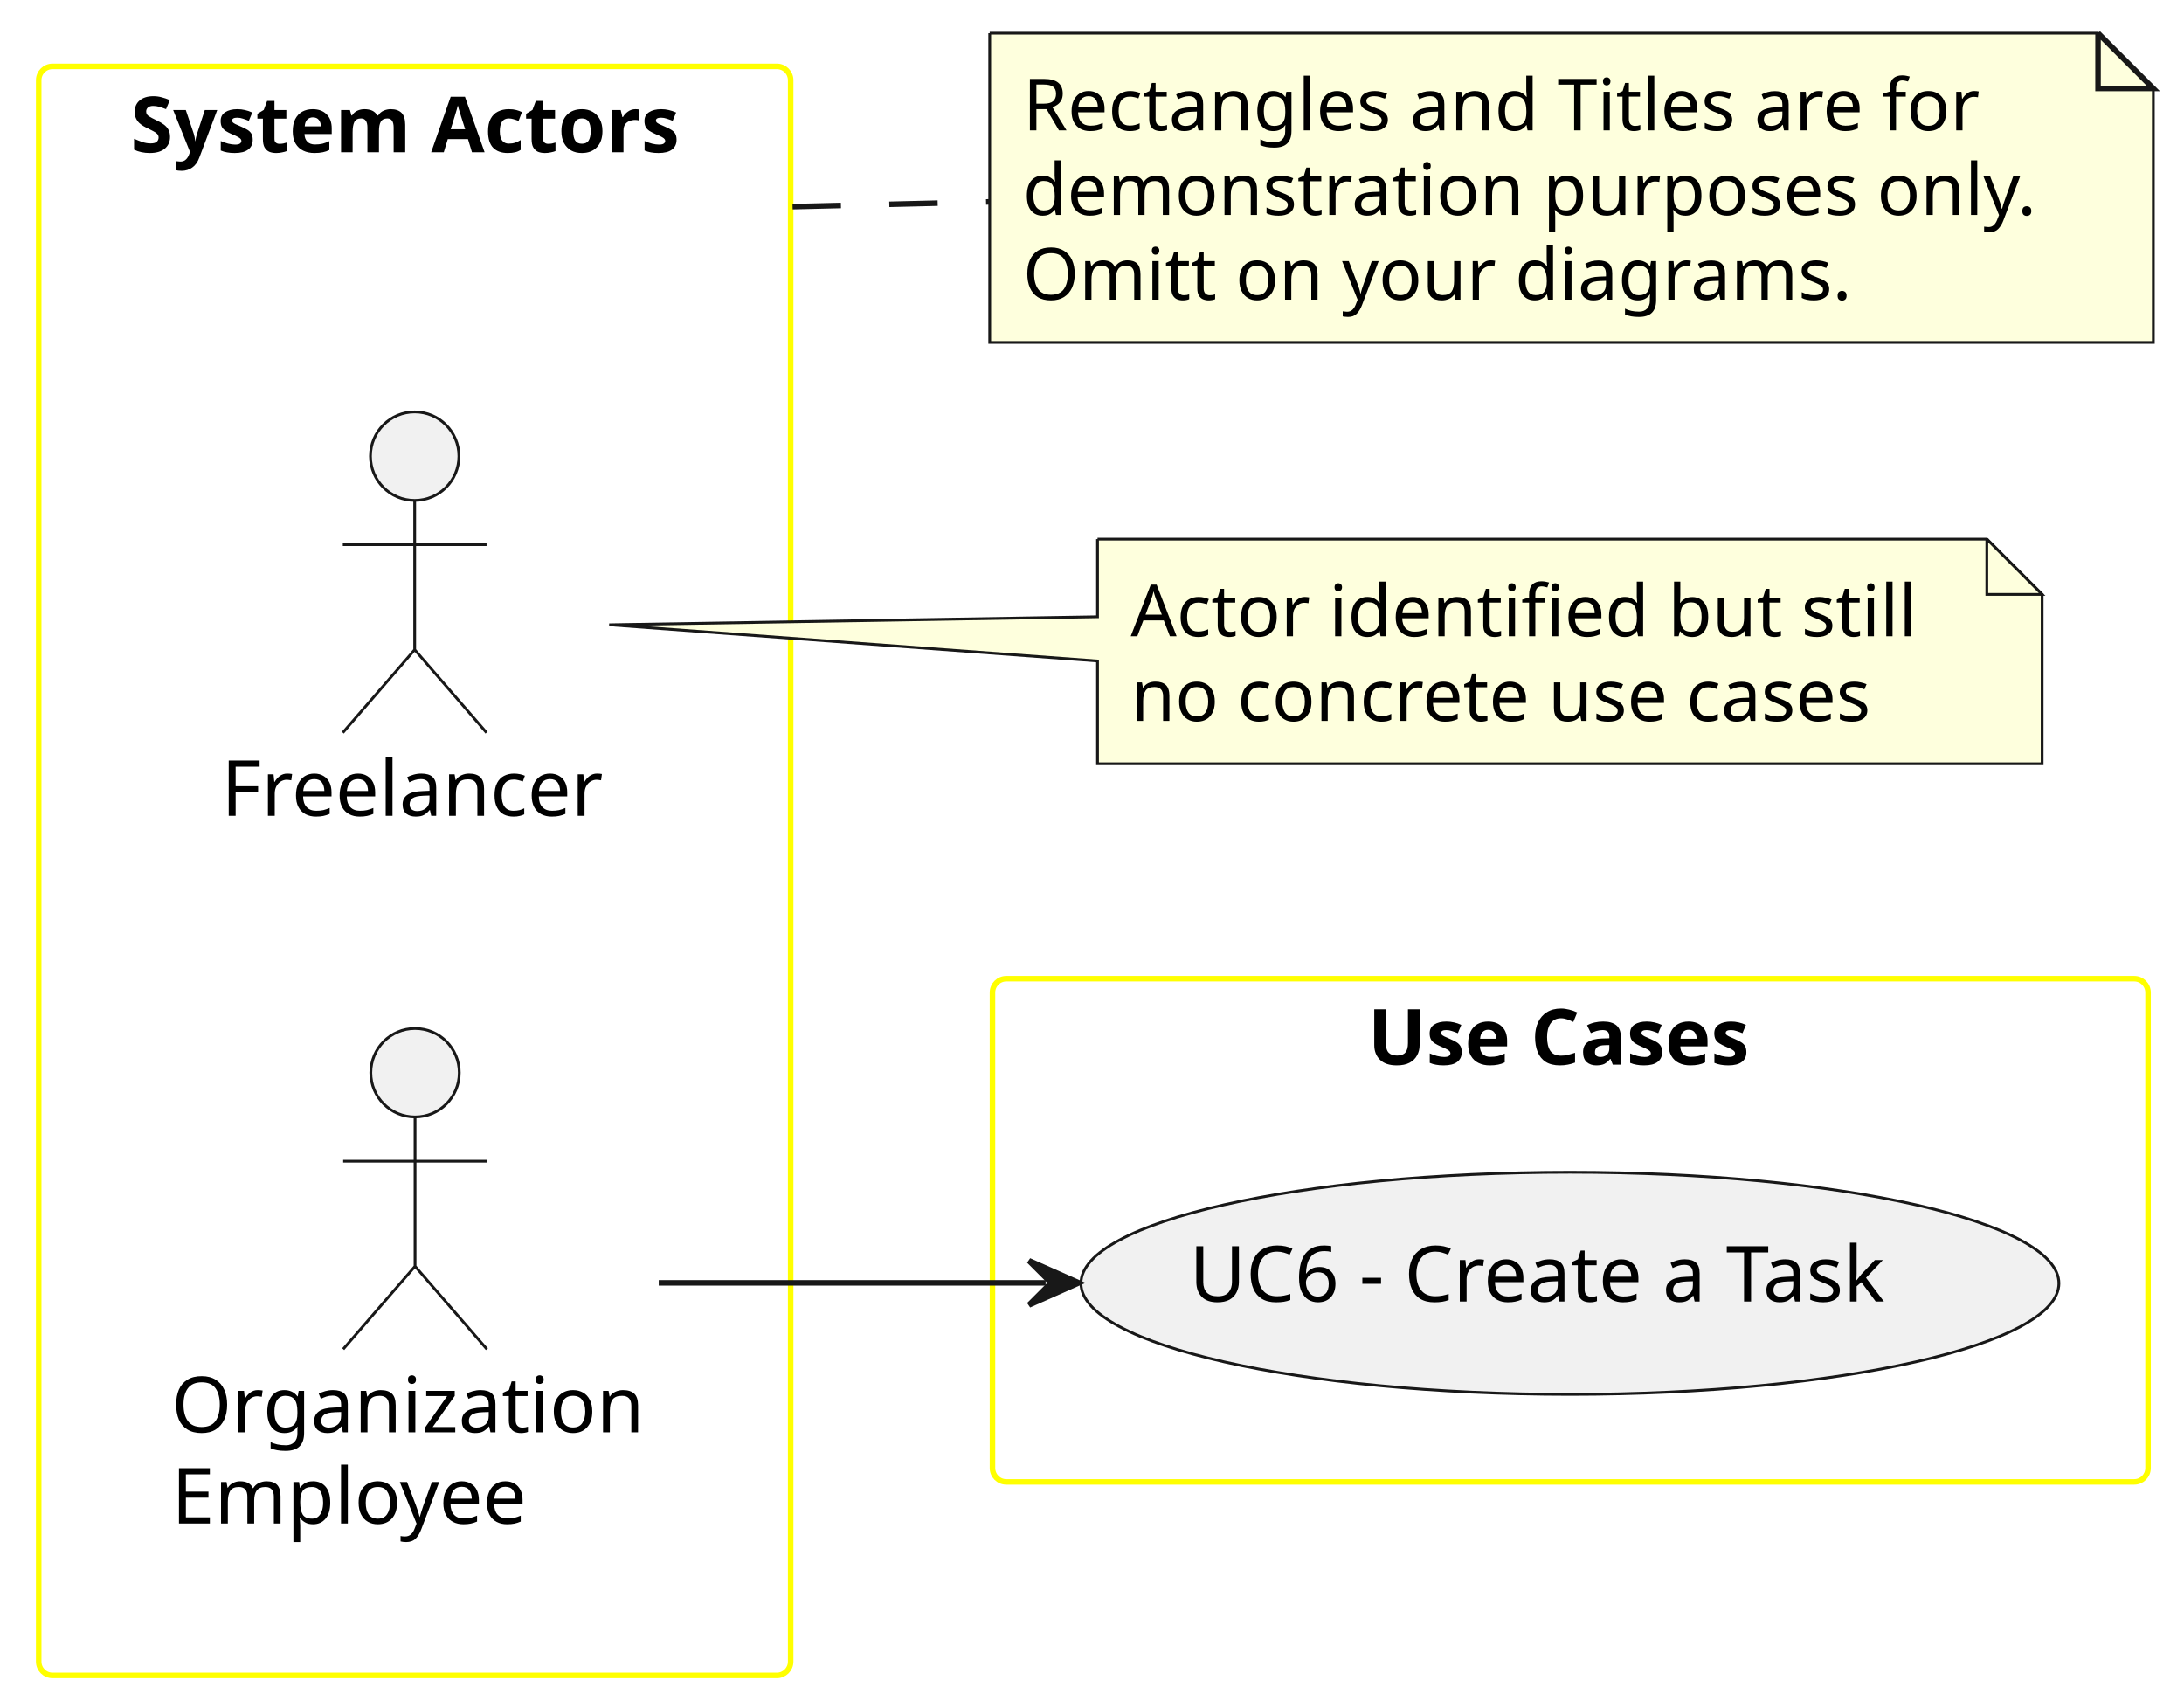
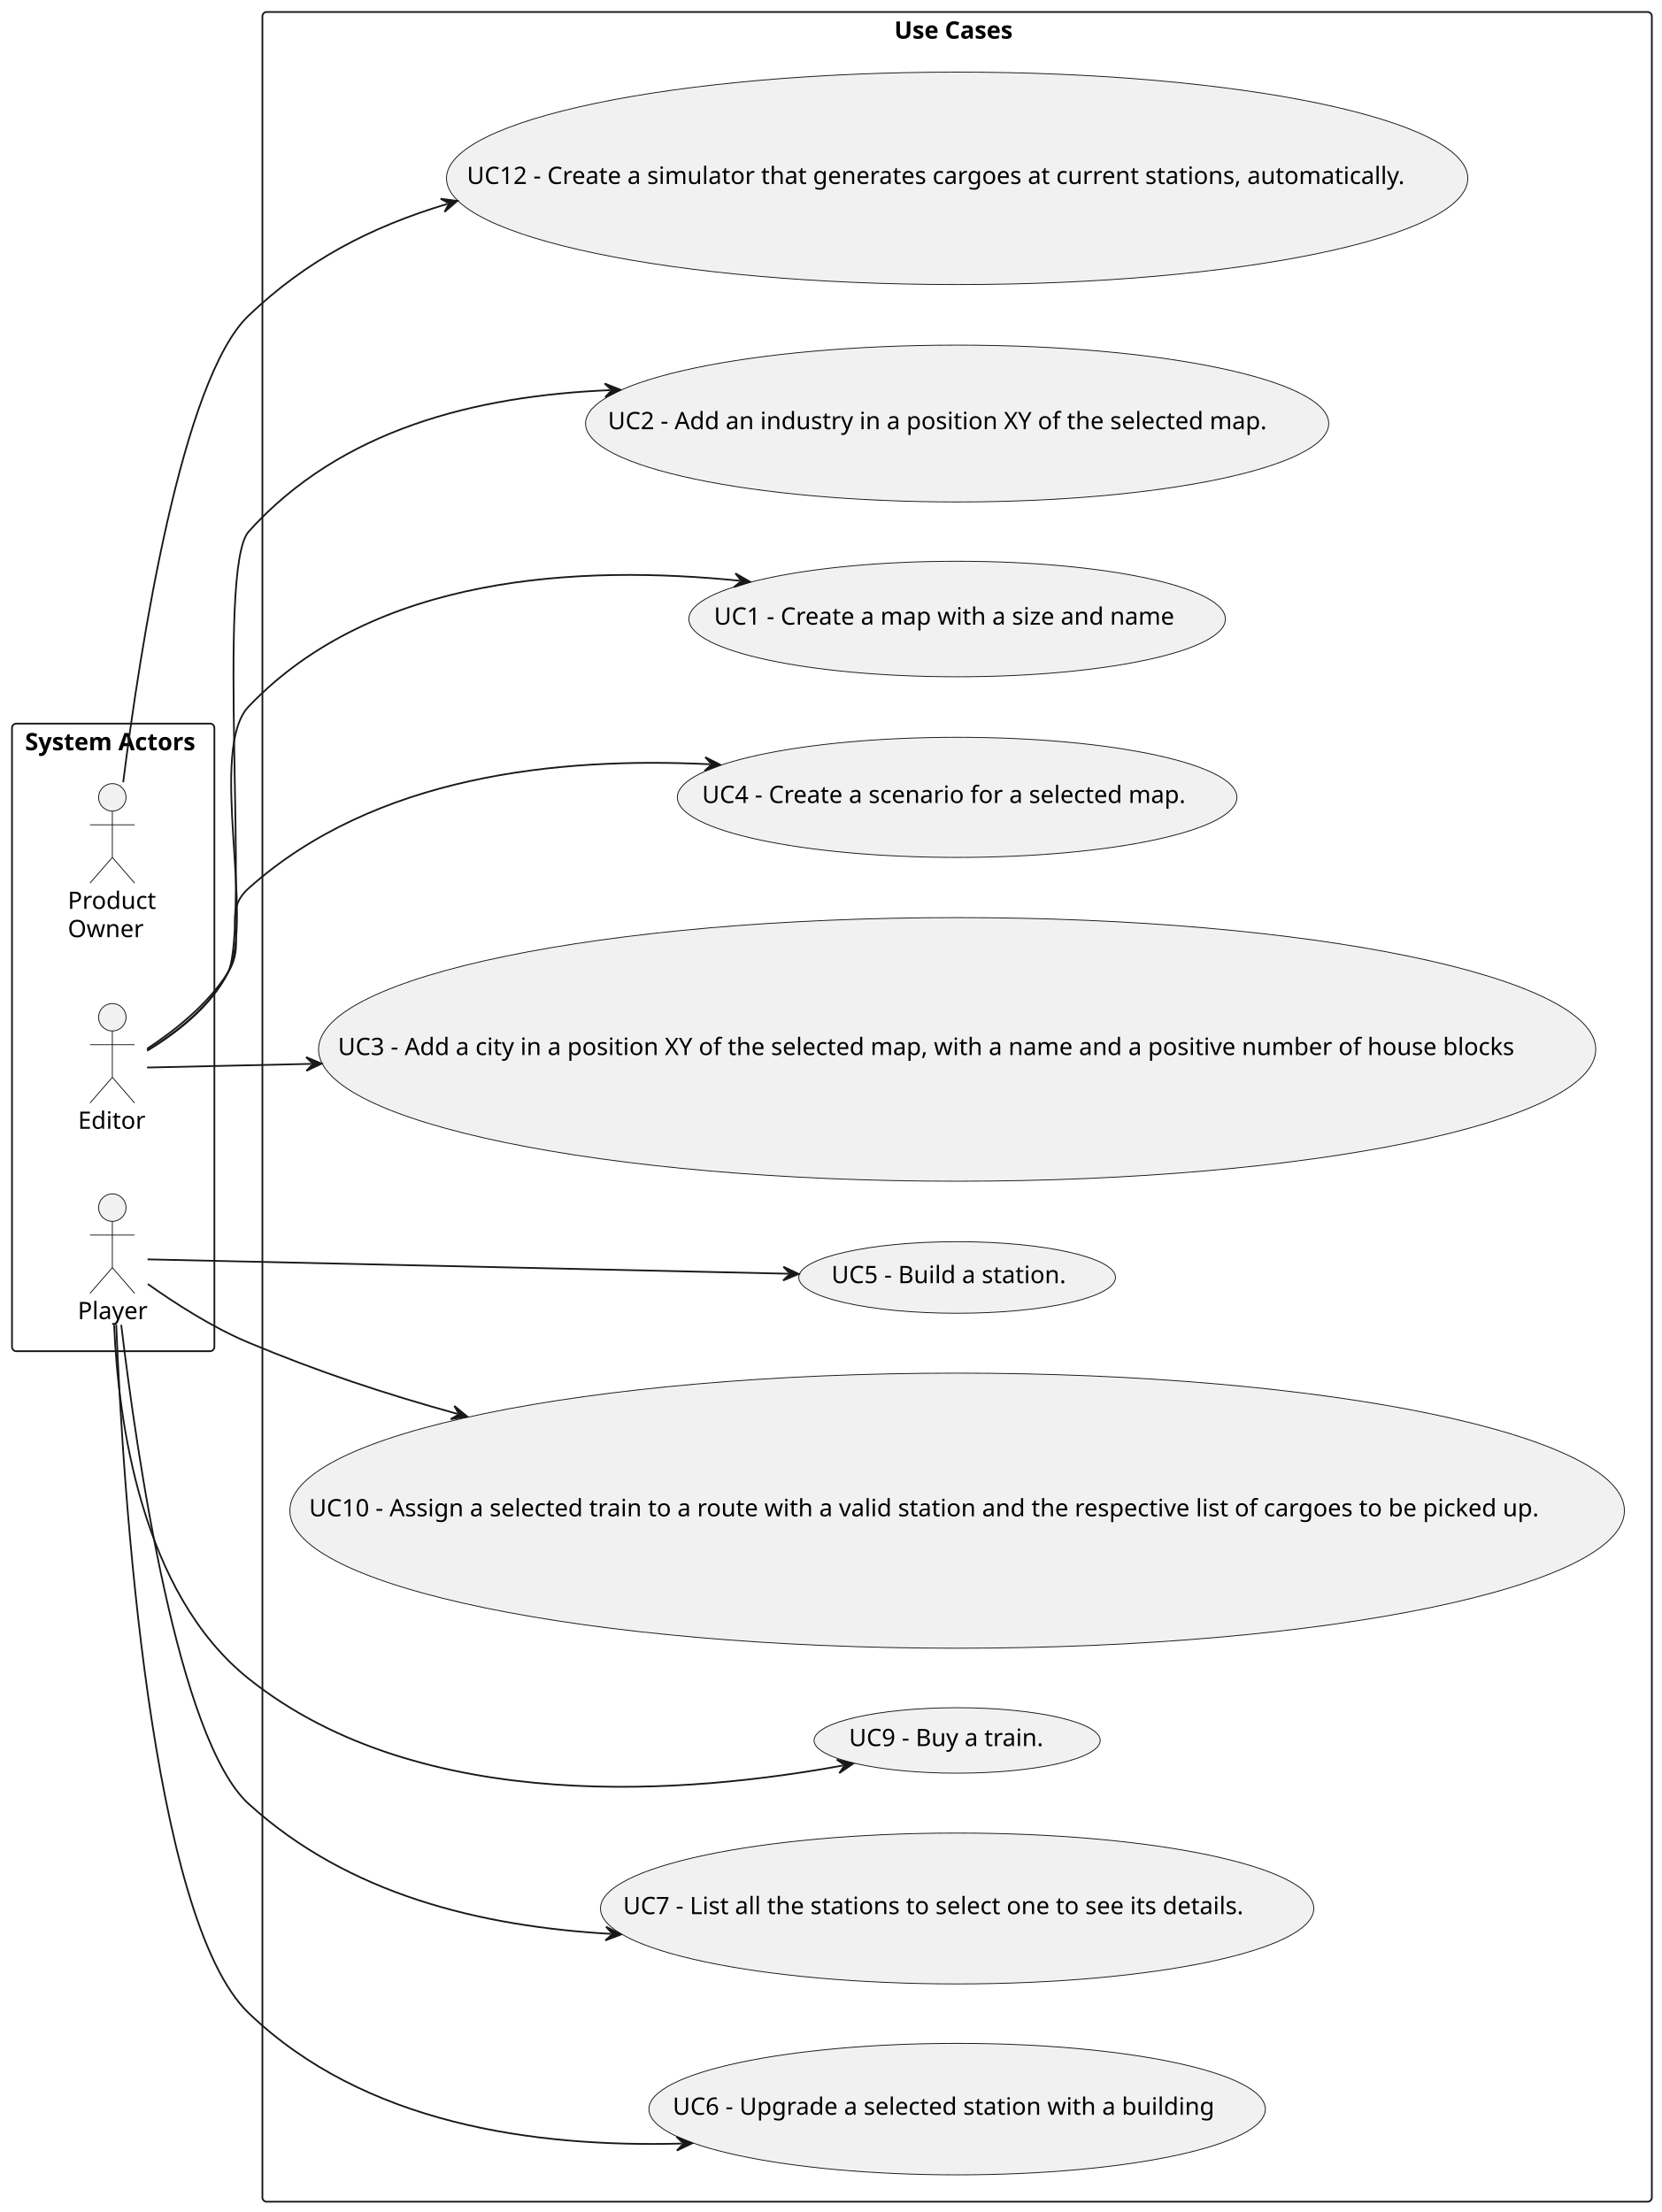
- <svg xmlns="http://www.w3.org/2000/svg" contentStyleType="text/css" height="247.2px" preserveAspectRatio="none" style="width:316px;height:247px;background:#FFFFFF;" version="1.1" viewBox="0 0 316 247" width="316.8px" zoomAndPan="magnify">
+ <svg xmlns="http://www.w3.org/2000/svg" contentStyleType="text/css" height="1290px" preserveAspectRatio="none" style="width:969px;height:1290px;background:#FFFFFF;" version="1.1" viewBox="0 0 969 1290" width="969px" zoomAndPan="magnify">
  <defs />
  <g>
    <g id="cluster_actors">
-       <rect fill="none" height="232.8" rx="2" ry="2" style="stroke:#FFFF00;stroke-width:0.8;" width="108.8" x="5.6" y="9.6" />
-       <text fill="#000000" font-family="sans-serif" font-size="11.2" font-weight="bold" lengthAdjust="spacing" textLength="82.239" x="18.881" y="22.028">System Actors</text>
+       <rect fill="none" height="366" rx="2.5" ry="2.5" style="stroke:#181818;stroke-width:1.0;" width="118" x="7" y="422" />
+       <text fill="#000000" font-family="sans-serif" font-size="14" font-weight="bold" lengthAdjust="spacing" textLength="102.799" x="14.601" y="437.535">System Actors</text>
    </g>
    <g id="cluster_usecases">
-       <rect fill="none" height="72.8" rx="2" ry="2" style="stroke:#FFFF00;stroke-width:0.8;" width="167.2" x="143.6" y="141.6" />
-       <text fill="#000000" font-family="sans-serif" font-size="11.2" font-weight="bold" lengthAdjust="spacing" textLength="58.625" x="197.887" y="154.028">Use Cases</text>
+       <rect fill="none" height="1277" rx="2.5" ry="2.5" style="stroke:#181818;stroke-width:1.0;" width="810.13" x="153" y="7" />
+       <text fill="#000000" font-family="sans-serif" font-size="14" font-weight="bold" lengthAdjust="spacing" textLength="73.281" x="521.424" y="22.535">Use Cases</text>
    </g>
-     <g id="elem_Freelancer">
-       <ellipse cx="60" cy="66" fill="#F1F1F1" rx="6.4" ry="6.4" style="stroke:#181818;stroke-width:0.4;" />
-       <path d="M60,72.4 L60,94 M49.6,78.8 L70.4,78.8 M60,94 L49.6,106 M60,94 L70.4,106 " fill="none" style="stroke:#181818;stroke-width:0.4;" />
-       <text fill="#000000" font-family="sans-serif" font-size="11.2" lengthAdjust="spacing" textLength="56" x="32" y="118.028">Freelancer</text>
+     <g id="elem_Player">
+       <ellipse cx="65.5" cy="704.26" fill="#F1F1F1" rx="8" ry="8" style="stroke:#181818;stroke-width:0.5;" />
+       <path d="M65.5,712.26 L65.5,739.26 M52.5,720.26 L78.5,720.26 M65.5,739.26 L52.5,754.26 M65.5,739.26 L78.5,754.26 " fill="none" style="stroke:#181818;stroke-width:0.5;" />
+       <text fill="#000000" font-family="sans-serif" font-size="14" lengthAdjust="spacing" textLength="40.359" x="45.32" y="769.295">Player</text>
    </g>
-     <g id="elem_Employee">
-       <ellipse cx="60.052" cy="155.2" fill="#F1F1F1" rx="6.4" ry="6.4" style="stroke:#181818;stroke-width:0.4;" />
-       <path d="M60.052,161.6 L60.052,183.2 M49.652,168 L70.452,168 M60.052,183.2 L49.652,195.2 M60.052,183.2 L70.452,195.2 " fill="none" style="stroke:#181818;stroke-width:0.4;" />
-       <text fill="#000000" font-family="sans-serif" font-size="11.2" lengthAdjust="spacing" textLength="70.503" x="24.8" y="207.228">Organization</text>
-       <text fill="#000000" font-family="sans-serif" font-size="11.2" lengthAdjust="spacing" textLength="52.024" x="24.8" y="220.419">Employee</text>
+     <g id="elem_Editor">
+       <ellipse cx="65.495" cy="593.26" fill="#F1F1F1" rx="8" ry="8" style="stroke:#181818;stroke-width:0.5;" />
+       <path d="M65.495,601.26 L65.495,628.26 M52.495,609.26 L78.495,609.26 M65.495,628.26 L52.495,643.26 M65.495,628.26 L78.495,643.26 " fill="none" style="stroke:#181818;stroke-width:0.5;" />
+       <text fill="#000000" font-family="sans-serif" font-size="14" lengthAdjust="spacing" textLength="40.011" x="45.49" y="658.295">Editor</text>
+     </g>
+     <g id="elem_Owner">
+       <ellipse cx="65.497" cy="465.01" fill="#F1F1F1" rx="8" ry="8" style="stroke:#181818;stroke-width:0.5;" />
+       <path d="M65.497,473.01 L65.497,500.01 M52.497,481.01 L78.497,481.01 M65.497,500.01 L52.497,515.01 M65.497,500.01 L78.497,515.01 " fill="none" style="stroke:#181818;stroke-width:0.5;" />
+       <text fill="#000000" font-family="sans-serif" font-size="14" lengthAdjust="spacing" textLength="51.974" x="39.51" y="530.045">Product</text>
+       <text fill="#000000" font-family="sans-serif" font-size="14" lengthAdjust="spacing" textLength="43.88" x="39.51" y="546.533">Owner</text>
+     </g>
+     <g id="elem_UC1">
+       <ellipse cx="558.069" cy="361.004" fill="#F1F1F1" rx="156.419" ry="33.684" style="stroke:#181818;stroke-width:0.5;" />
+       <text fill="#000000" font-family="sans-serif" font-size="14" lengthAdjust="spacing" textLength="283.555" x="416.291" y="364.295">UC1 - Create a map with a size and name</text>
+     </g>
+     <g id="elem_UC2">
+       <ellipse cx="558.067" cy="247.001" fill="#F1F1F1" rx="216.657" ry="45.731" style="stroke:#181818;stroke-width:0.5;" />
+       <text fill="#000000" font-family="sans-serif" font-size="14" lengthAdjust="spacing" textLength="407.285" x="354.424" y="250.292">UC2 - Add an industry in a position XY of the selected map.</text>
+     </g>
+     <g id="elem_UC3">
+       <ellipse cx="558.074" cy="611.999" fill="#F1F1F1" rx="372.344" ry="76.869" style="stroke:#181818;stroke-width:0.5;" />
+       <text fill="#000000" font-family="sans-serif" font-size="14" lengthAdjust="spacing" textLength="722.073" x="197.037" y="615.29">UC3 - Add a city in a position XY of the selected map, with a name and a positive number of house blocks</text>
+     </g>
+     <g id="elem_UC4">
+       <ellipse cx="558.069" cy="465.004" fill="#F1F1F1" rx="163.119" ry="35.024" style="stroke:#181818;stroke-width:0.5;" />
+       <text fill="#000000" font-family="sans-serif" font-size="14" lengthAdjust="spacing" textLength="297.445" x="409.347" y="468.295">UC4 - Create a scenario for a selected map.</text>
+     </g>
+     <g id="elem_UC5">
+       <ellipse cx="558.068" cy="745" fill="#F1F1F1" rx="92.348" ry="20.87" style="stroke:#181818;stroke-width:0.5;" />
+       <text fill="#000000" font-family="sans-serif" font-size="14" lengthAdjust="spacing" textLength="146.542" x="484.797" y="748.291">UC5 - Build a station.</text>
    </g>
    <g id="elem_UC6">
-       <ellipse cx="227.151" cy="185.67" fill="#F1F1F1" rx="70.751" ry="16.07" style="stroke:#181818;stroke-width:0.4;" />
-       <text fill="#000000" font-family="sans-serif" font-size="11.2" lengthAdjust="spacing" textLength="110.141" x="172.081" y="188.303">UC6 - Create a Task</text>
+       <ellipse cx="558.075" cy="1230.001" fill="#F1F1F1" rx="179.705" ry="38.341" style="stroke:#181818;stroke-width:0.5;" />
+       <text fill="#000000" font-family="sans-serif" font-size="14" lengthAdjust="spacing" textLength="331.659" x="392.245" y="1233.292">UC6 - Upgrade a selected station with a building</text>
    </g>
-     <g id="elem_GMN5">
-       <path d="M158.8,78 L158.8,89.232 L88.144,90.392 L158.8,95.632 L158.8,110.497 A0,0 0 0 0 158.8,110.497 L295.474,110.497 A0,0 0 0 0 295.474,110.497 L295.474,86 L287.474,78 L158.8,78 A0,0 0 0 0 158.8,78 " fill="#FEFFDD" style="stroke:#181818;stroke-width:0.4;" />
-       <path d="M287.474,78 L287.474,86 L295.474,86 L287.474,78 " fill="#FEFFDD" style="stroke:#181818;stroke-width:0.4;" />
-       <text fill="#000000" font-family="sans-serif" font-size="10.4" lengthAdjust="spacing" textLength="119.874" x="163.6" y="92.055">Actor identified but still</text>
-       <text fill="#000000" font-family="sans-serif" font-size="10.4" lengthAdjust="spacing" textLength="110.962" x="163.6" y="104.303">no concrete use cases</text>
+     <g id="elem_UC7">
+       <ellipse cx="558.067" cy="1112.999" fill="#F1F1F1" rx="207.947" ry="43.989" style="stroke:#181818;stroke-width:0.5;" />
+       <text fill="#000000" font-family="sans-serif" font-size="14" lengthAdjust="spacing" textLength="389.519" x="363.308" y="1116.291">UC7 -  List all the stations to select one to see its details.</text>
    </g>
-     <g id="elem_GMN11">
-       <path d="M143.2,4.8 L143.2,49.545 L311.562,49.545 L311.562,12.8 L303.562,4.8 L143.2,4.8 " fill="#FEFFDD" style="stroke:#181818;stroke-width:0.4;" />
-       <path d="M303.562,4.8 L303.562,12.8 L311.562,12.8 L303.562,4.8 " fill="#FEFFDD" style="stroke:#181818;stroke-width:0.8;" />
-       <text fill="#000000" font-family="sans-serif" font-size="10.4" lengthAdjust="spacing" textLength="144.112" x="148" y="18.855">Rectangles and Titles are for</text>
-       <text fill="#000000" font-family="sans-serif" font-size="10.4" lengthAdjust="spacing" textLength="151.562" x="148" y="31.103">demonstration purposes only.</text>
-       <text fill="#000000" font-family="sans-serif" font-size="10.4" lengthAdjust="spacing" textLength="123.901" x="148" y="43.352">Omitt on your diagrams.</text>
+     <g id="elem_UC9">
+       <ellipse cx="558.074" cy="1014.997" fill="#F1F1F1" rx="83.434" ry="19.087" style="stroke:#181818;stroke-width:0.5;" />
+       <text fill="#000000" font-family="sans-serif" font-size="14" lengthAdjust="spacing" textLength="126.137" x="495.005" y="1018.288">UC9 -  Buy a train.</text>
    </g>
-     <g id="link_Employee_UC6">
-       <path d="M95.312,185.6 C112.944,185.6 130.264,185.6 151.288,185.6 " fill="none" id="Employee-to-UC6" style="stroke:#181818;stroke-width:0.8;" />
-       <polygon fill="#181818" points="156.088,185.6,148.888,182.4,152.088,185.6,148.888,188.8,156.088,185.6" style="stroke:#181818;stroke-width:0.8;" />
+     <g id="elem_UC10">
+       <ellipse cx="558.067" cy="881.003" fill="#F1F1F1" rx="389.067" ry="80.213" style="stroke:#181818;stroke-width:0.5;" />
+       <text fill="#000000" font-family="sans-serif" font-size="14" lengthAdjust="spacing" textLength="755.72" x="180.207" y="884.294">UC10 - Assign a selected train to a route with a valid station and the respective list of cargoes to be picked up.</text>
    </g>
-     <g id="link_actors_GMN11">
-       <path d="M114.676,29.897 C114.971,29.89 115.266,29.883 115.561,29.876 C116.153,29.862 116.746,29.847 117.342,29.833 C118.533,29.804 119.732,29.775 120.938,29.746 C123.35,29.687 125.79,29.628 128.249,29.569 C133.166,29.45 138.158,29.329 143.152,29.208 " fill="none" id="actors-GMN11" style="stroke:#181818;stroke-width:0.8;stroke-dasharray:7.0,7.0;" />
+     <g id="elem_UC12">
+       <ellipse cx="558.071" cy="103.998" fill="#F1F1F1" rx="297.741" ry="61.948" style="stroke:#181818;stroke-width:0.5;" />
+       <text fill="#000000" font-family="sans-serif" font-size="14" lengthAdjust="spacing" textLength="571.689" x="272.227" y="107.289">UC12 - Create a simulator that generates cargoes at current stations, automatically.</text>
+     </g>
+     <g id="link_Editor_UC1">
+       <path d="M85.95,612.51 C101.61,602.91 122.66,587.14 133,567 C148.77,536.26 121.14,436.98 145,412 C218.44,335.11 338.08,329.289 431.36,338.679 " fill="none" id="Editor-to-UC1" style="stroke:#181818;stroke-width:1.0;" />
+       <polygon fill="#181818" points="437.33,339.28,428.776,334.399,432.355,338.779,427.975,342.358,437.33,339.28" style="stroke:#181818;stroke-width:1.0;" />
+     </g>
+     <g id="link_Editor_UC2">
+       <path d="M85.79,612.78 C101.58,603.25 122.91,587.43 133,567 C145.66,541.37 125.88,331.25 145,310 C198.68,250.36 277.165,230.81 355.695,227.53 " fill="none" id="Editor-to-UC2" style="stroke:#181818;stroke-width:1.0;" />
+       <polygon fill="#181818" points="361.69,227.28,352.531,223.659,356.694,227.489,352.865,231.652,361.69,227.28" style="stroke:#181818;stroke-width:1.0;" />
+     </g>
+     <g id="link_Editor_UC3">
+       <path d="M85.73,622.57 C106.81,622.1 137.552,621.404 181.542,620.424 " fill="none" id="Editor-to-UC3" style="stroke:#181818;stroke-width:1.0;" />
+       <polygon fill="#181818" points="187.54,620.29,178.453,616.491,182.541,620.401,178.631,624.49,187.54,620.29" style="stroke:#181818;stroke-width:1.0;" />
+     </g>
+     <g id="link_Editor_UC4">
+       <path d="M85.73,611.64 C100.83,601.73 121.22,585.98 133,567 C144.83,547.95 128.28,532.94 145,518 C218.55,452.28 325.107,441.357 414.007,445.707 " fill="none" id="Editor-to-UC4" style="stroke:#181818;stroke-width:1.0;" />
+       <polygon fill="#181818" points="420,446,411.206,441.565,415.006,445.756,410.815,449.555,420,446" style="stroke:#181818;stroke-width:1.0;" />
+     </g>
+     <g id="link_Player_UC5">
+       <path d="M86.03,734.44 C148.67,735.84 341.312,740.166 459.692,742.816 " fill="none" id="Player-to-UC5" style="stroke:#181818;stroke-width:1.0;" />
+       <polygon fill="#181818" points="465.69,742.95,456.782,738.75,460.691,742.838,456.603,746.748,465.69,742.95" style="stroke:#181818;stroke-width:1.0;" />
+     </g>
+     <g id="link_Player_UC6">
+       <path d="M67.76,772.52 C71.76,869.3 87.54,1118.87 145,1174 C212.34,1238.6 310.722,1252.4 397.572,1250.08 " fill="none" id="Player-to-UC6" style="stroke:#181818;stroke-width:1.0;" />
+       <polygon fill="#181818" points="403.57,1249.92,394.466,1246.162,398.572,1250.053,394.68,1254.159,403.57,1249.92" style="stroke:#181818;stroke-width:1.0;" />
+     </g>
+     <g id="link_Player_UC7">
+       <path d="M70.69,772.62 C79.78,848.87 103.87,1014.61 145,1052 C203.06,1104.79 279.93,1123.437 356.15,1127.807 " fill="none" id="Player-to-UC7" style="stroke:#181818;stroke-width:1.0;" />
+       <polygon fill="#181818" points="362.14,1128.15,353.384,1123.641,357.148,1127.864,352.926,1131.628,362.14,1128.15" style="stroke:#181818;stroke-width:1.0;" />
+     </g>
+     <g id="link_Player_UC9">
+       <path d="M66.54,772.69 C68.89,828.09 82.18,928.83 145,979 C246.42,1060 404.149,1045.655 491.579,1029.575 " fill="none" id="Player-to-UC9" style="stroke:#181818;stroke-width:1.0;" />
+       <polygon fill="#181818" points="497.48,1028.49,487.905,1026.184,492.562,1029.394,489.352,1034.052,497.48,1028.49" style="stroke:#181818;stroke-width:1.0;" />
+     </g>
+     <g id="link_Player_UC10">
+       <path d="M86.17,748.81 C101.48,759.69 123.65,774.08 145,783 C185.29,799.83 223.267,812.529 266.727,824.559 " fill="none" id="Player-to-UC10" style="stroke:#181818;stroke-width:1.0;" />
+       <polygon fill="#181818" points="272.51,826.16,264.903,819.904,267.691,824.826,262.769,827.614,272.51,826.16" style="stroke:#181818;stroke-width:1.0;" />
+     </g>
+     <g id="link_Owner_UC12">
+       <path d="M71.83,456.21 C81.84,376.91 106.01,221.11 145,184 C178.85,151.78 215.853,132.416 260.913,118.885 " fill="none" id="Owner-to-UC12" style="stroke:#181818;stroke-width:1.0;" />
+       <polygon fill="#181818" points="266.66,117.16,256.89,115.917,261.871,118.598,259.19,123.579,266.66,117.16" style="stroke:#181818;stroke-width:1.0;" />
    </g>
  </g>
</svg>
